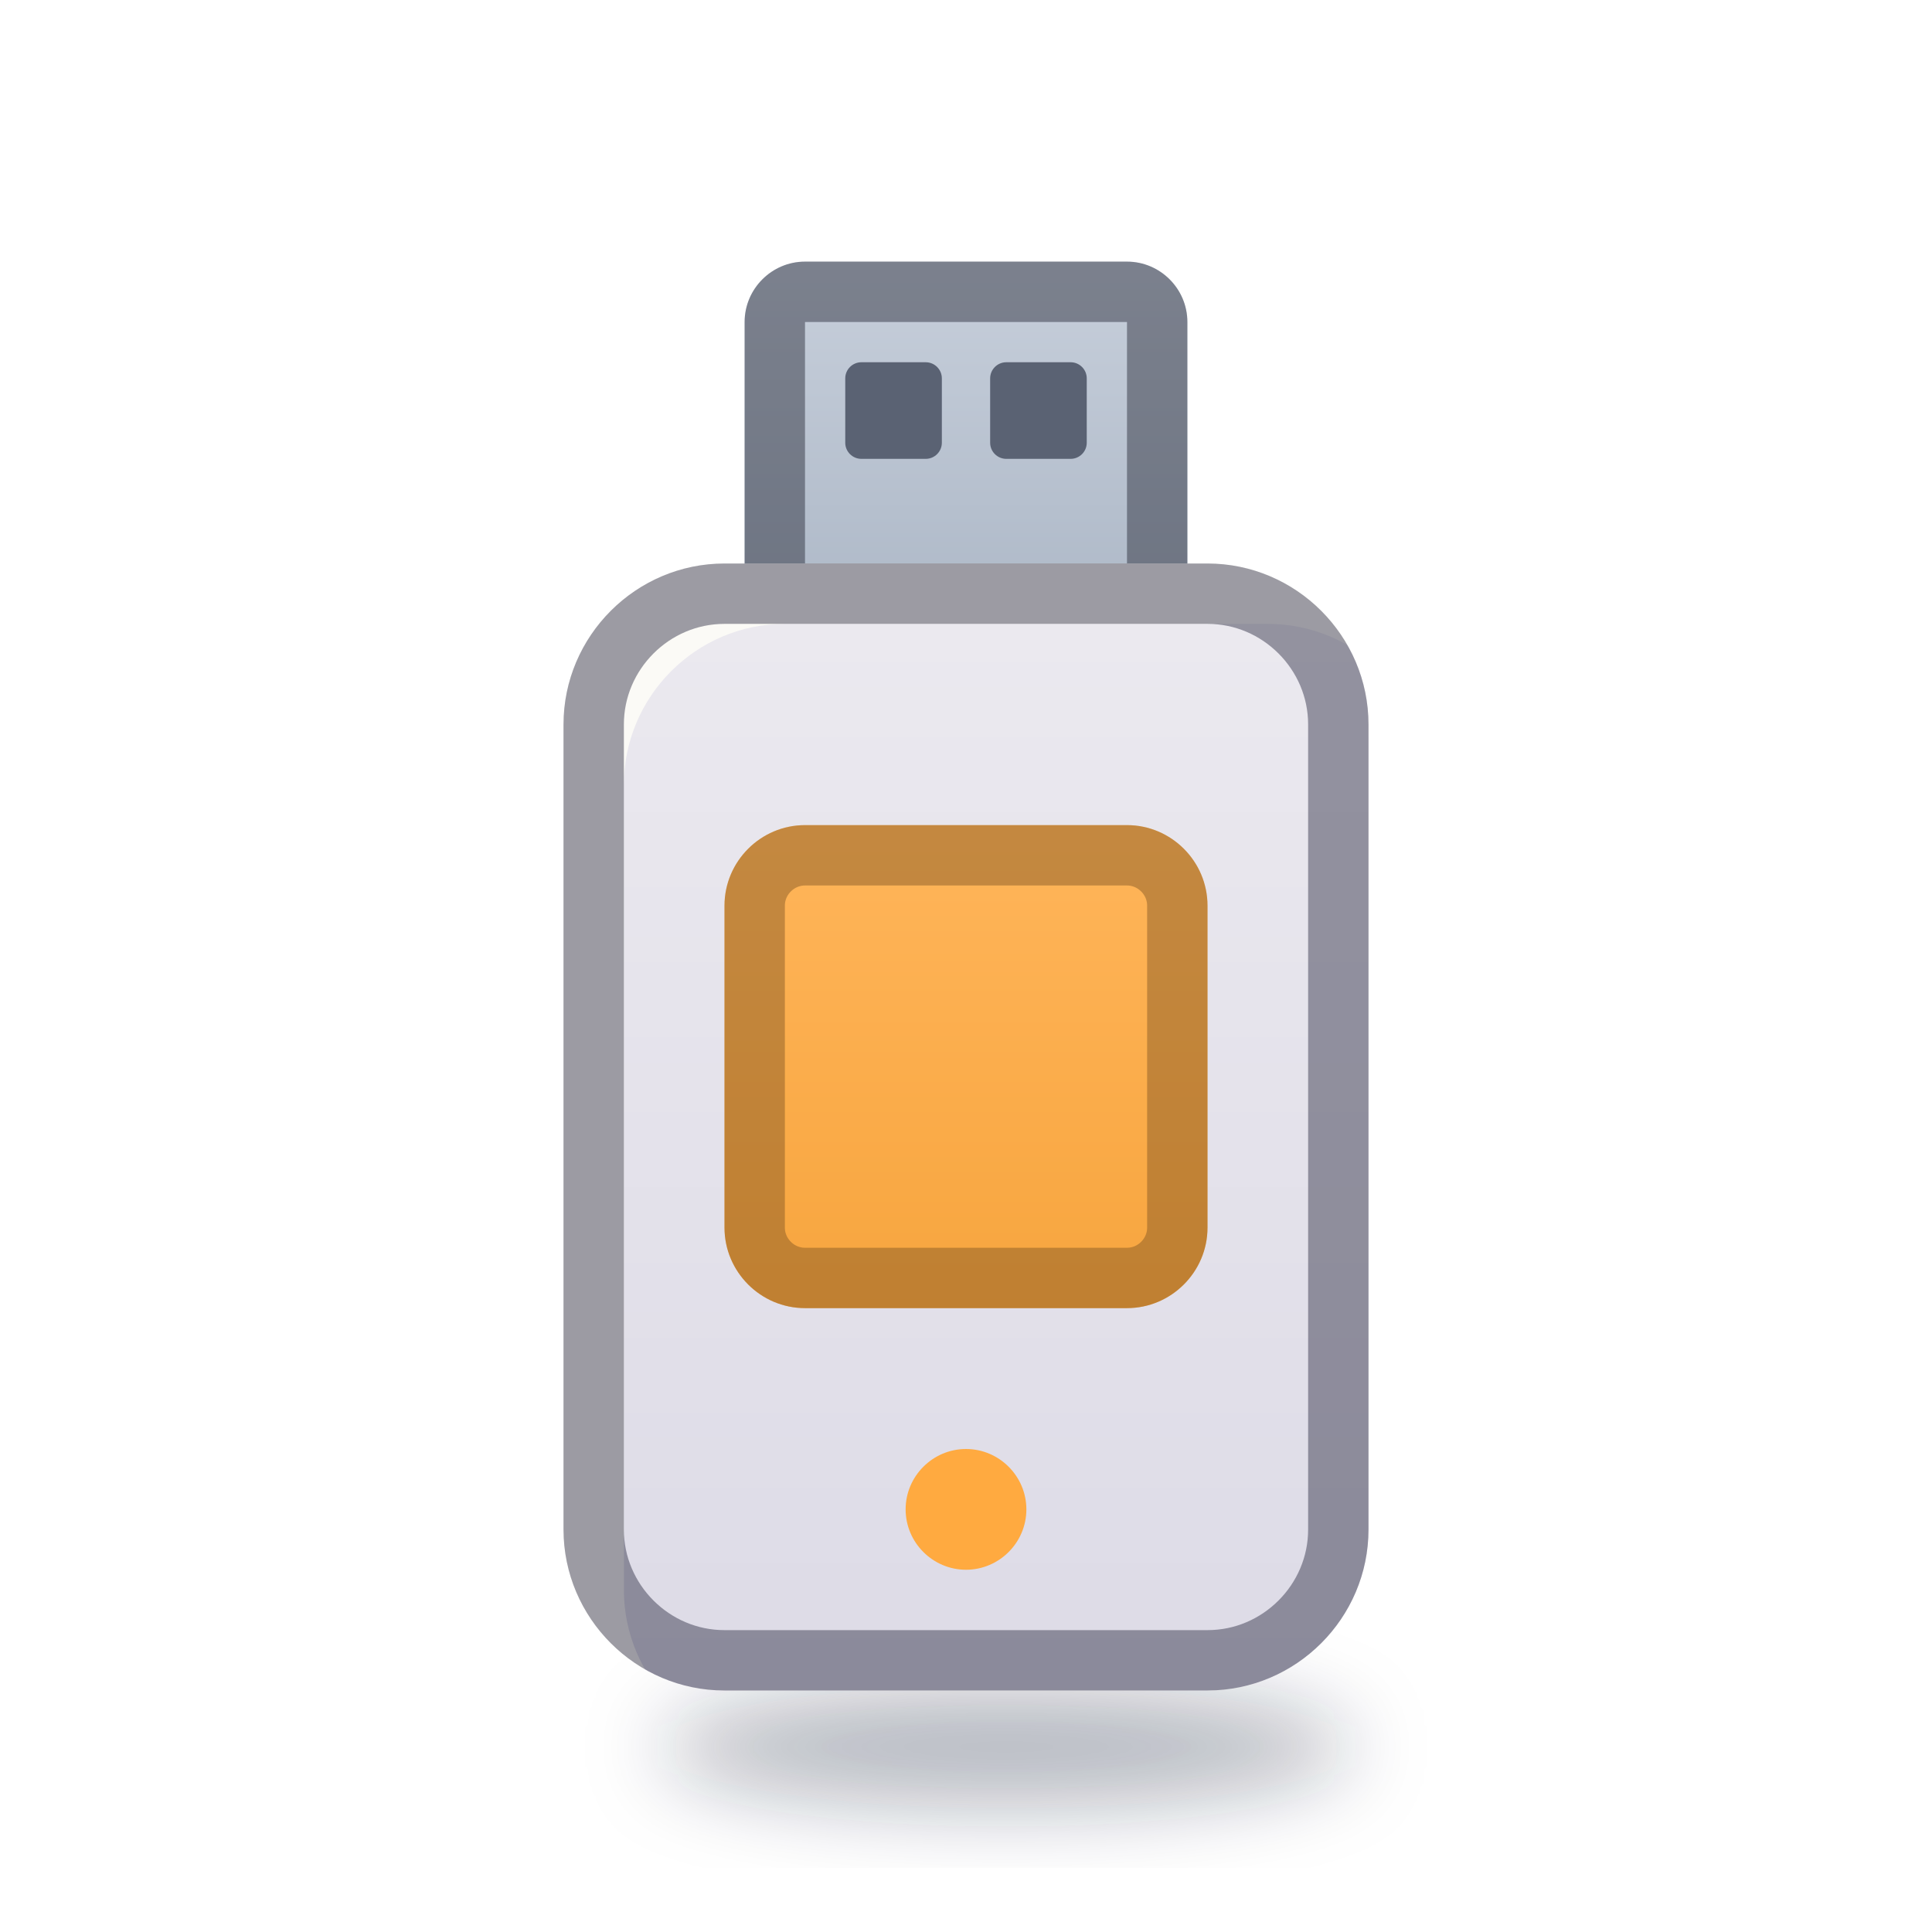
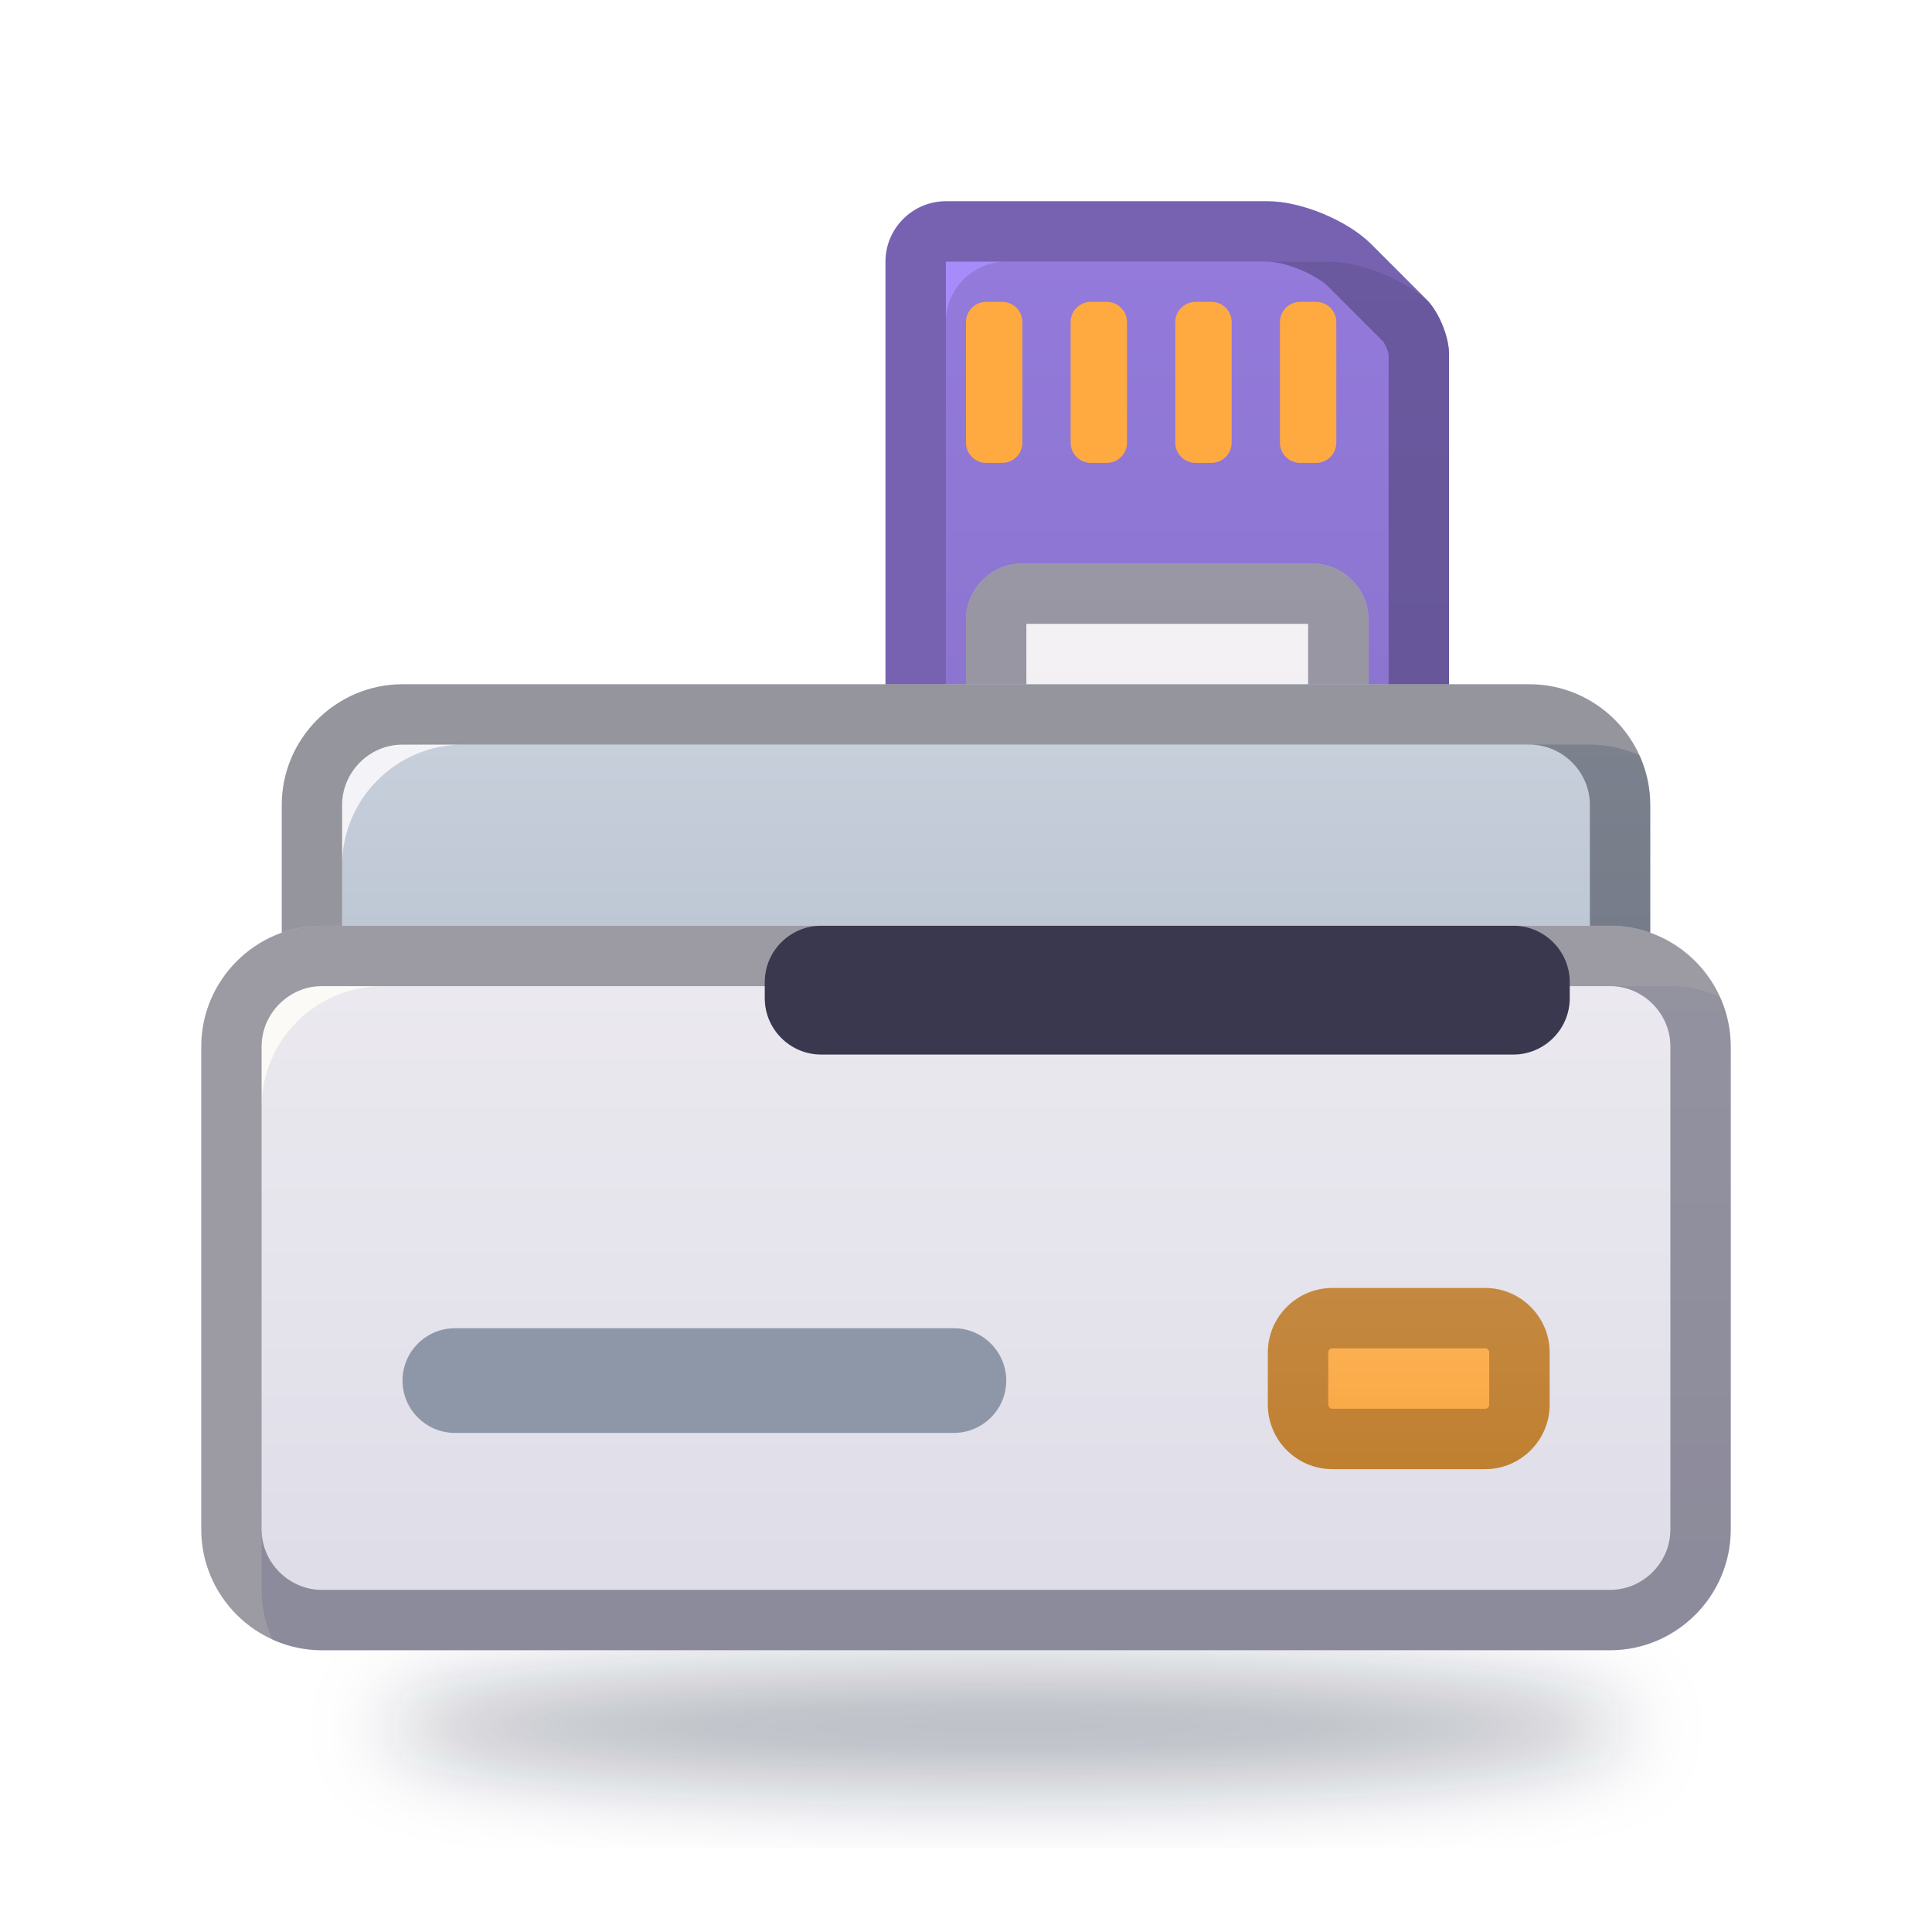
<svg xmlns="http://www.w3.org/2000/svg" viewBox="0 0 48 48" width="48" height="48">
  <defs>
    <filter id="e-removable-32-b1" x="-50%" y="-50%" width="200%" height="200%">
      <feGaussianBlur stdDeviation="1" />
    </filter>
+     <linearGradient id="e-removable-32-g937adb856fc6" x1="0" y1="0" x2="0" y2="1">
+       <stop offset="0" stop-color="#937adb" />
+       <stop offset="1" stop-color="#856fc6" />
+     </linearGradient>
+     <clipPath id="e-removable-32-c1">
+       <path d="M22 6.5 C22 5.675 22.675 5 23.5 5 L31.5 5 C32.325 5 33.477 5.477 34.061 6.061 L35.434 7.434 C35.745 7.745 36 8.36 36 8.8 L36 25.99 C36 25.995 35.995 26 35.99 26 L22.01 26 C22.005 26 22 25.995 22 25.99 Z" clip-rule="evenodd" />
+     </clipPath>
+     <linearGradient id="e-removable-32-gf5f2f5efedf3" x1="0" y1="0" x2="0" y2="1">
+       <stop offset="0" stop-color="#f5f2f5" />
+       <stop offset="1" stop-color="#efedf3" />
+     </linearGradient>
+     <clipPath id="e-removable-32-c2">
+       <path d="M24 15.4 C24 14.63 24.63 14 25.4 14 L32.6 14 C33.37 14 34 14.63 34 15.4 L34 21.6 C34 22.37 33.37 23 32.6 23 L25.4 23 C24.63 23 24 22.37 24 21.6 Z" clip-rule="evenodd" />
+     </clipPath>
    <linearGradient id="e-removable-32-gc7cfdbadb8c7" x1="0" y1="0" x2="0" y2="1">
      <stop offset="0" stop-color="#c7cfdb" />
      <stop offset="1" stop-color="#adb8c7" />
    </linearGradient>
-     <clipPath id="e-removable-32-c1">
-       <path d="M18.5 8 C18.5 7.175 19.175 6.5 20 6.5 L28 6.5 C28.825 6.5 29.5 7.175 29.5 8 L29.5 14 C29.5 14.825 28.825 15.5 28 15.5 L20 15.5 C19.175 15.5 18.5 14.825 18.5 14 Z" clip-rule="evenodd" />
+     <clipPath id="e-removable-32-c3">
+       <path d="M7 20 C7 18.35 8.35 17 10 17 L38 17 C39.65 17 41 18.35 41 20 L41 27 C41 28.65 39.65 30 38 30 L10 30 C8.35 30 7 28.65 7 27 Z" clip-rule="evenodd" />
    </clipPath>
    <linearGradient id="e-removable-32-gebe9efdcdae6" x1="0" y1="0" x2="0" y2="1">
      <stop offset="0" stop-color="#ebe9ef" />
      <stop offset="1" stop-color="#dcdae6" />
    </linearGradient>
-     <clipPath id="e-removable-32-c2">
-       <path d="M14 18 C14 15.8 15.8 14 18 14 L30 14 C32.2 14 34 15.8 34 18 L34 38 C34 40.2 32.2 42 30 42 L18 42 C15.8 42 14 40.2 14 38 Z" clip-rule="evenodd" />
+     <clipPath id="e-removable-32-c4">
+       <path d="M5 26 C5 24.35 6.35 23 8 23 L40 23 C41.65 23 43 24.35 43 26 L43 38 C43 39.65 41.65 41 40 41 L8 41 C6.35 41 5 39.65 5 38 Z" clip-rule="evenodd" />
    </clipPath>
    <linearGradient id="e-removable-32-gffb55af7a53e" x1="0" y1="0" x2="0" y2="1">
      <stop offset="0" stop-color="#ffb55a" />
      <stop offset="1" stop-color="#f7a53e" />
    </linearGradient>
-     <clipPath id="e-removable-32-c3">
-       <path d="M18 22.5 C18 21.4 18.9 20.5 20 20.5 L28 20.5 C29.1 20.5 30 21.4 30 22.5 L30 30.5 C30 31.6 29.1 32.5 28 32.5 L20 32.5 C18.9 32.5 18 31.6 18 30.5 Z" clip-rule="evenodd" />
+     <clipPath id="e-removable-32-c5">
+       <path d="M31.5 33.6 C31.5 32.72 32.22 32 33.1 32 L36.9 32 C37.78 32 38.5 32.72 38.5 33.6 L38.5 34.9 C38.5 35.78 37.78 36.5 36.9 36.5 L33.1 36.5 C32.22 36.5 31.5 35.78 31.5 34.9 Z" clip-rule="evenodd" />
    </clipPath>
  </defs>
-   <ellipse cx="25" cy="43.4" rx="8.6" ry="1.5" fill="#0a1230" opacity="0.3" filter="url(#e-removable-32-b1)" />
-   <path d="M18.5 8 C18.5 7.175 19.175 6.5 20 6.5 L28 6.5 C28.825 6.5 29.5 7.175 29.5 8 L29.5 14 C29.5 14.825 28.825 15.5 28 15.5 L20 15.5 C19.175 15.5 18.5 14.825 18.5 14 Z" fill="url(#e-removable-32-gc7cfdbadb8c7)" fill-rule="evenodd" />
+   <ellipse cx="25" cy="42.9" rx="15.48" ry="1.5" fill="#0a1230" opacity="0.3" filter="url(#e-removable-32-b1)" />
+   <path d="M22 6.5 C22 5.675 22.675 5 23.5 5 L31.5 5 C32.325 5 33.477 5.477 34.061 6.061 L35.434 7.434 C35.745 7.745 36 8.36 36 8.8 L36 25.99 C36 25.995 35.995 26 35.99 26 L22.01 26 C22.005 26 22 25.995 22 25.99 Z" fill="#a78bfa" fill-rule="evenodd" />
  <g clip-path="url(#e-removable-32-c1)">
-     <path d="M18.5 8 C18.5 7.175 19.175 6.5 20 6.5 L28 6.5 C28.825 6.5 29.5 7.175 29.5 8 L29.5 14 C29.5 14.825 28.825 15.5 28 15.5 L20 15.5 C19.175 15.5 18.5 14.825 18.5 14 Z" fill="none" stroke="#1f2230" stroke-width="3" stroke-opacity="0.45" />
+     <path d="M22 6.5 C22 5.675 22.675 5 23.5 5 L31.5 5 C32.325 5 33.477 5.477 34.061 6.061 L35.434 7.434 C35.745 7.745 36 8.36 36 8.8 L36 25.99 C36 25.995 35.995 26 35.99 26 L22.01 26 C22.005 26 22 25.995 22 25.99 Z" fill="url(#e-removable-32-g937adb856fc6)" fill-rule="evenodd" transform="translate(1.5 1.5)" />
  </g>
-   <path d="M21 9.4 C21 9.18 21.18 9 21.4 9 L23 9 C23.22 9 23.4 9.18 23.4 9.4 L23.4 11 C23.4 11.22 23.22 11.4 23 11.4 L21.4 11.4 C21.18 11.4 21 11.22 21 11 Z" fill="#5a6273" fill-rule="evenodd" />
-   <path d="M24.6 9.4 C24.6 9.18 24.78 9 25 9 L26.6 9 C26.82 9 27 9.18 27 9.4 L27 11 C27 11.22 26.82 11.4 26.6 11.4 L25 11.4 C24.78 11.4 24.6 11.22 24.6 11 Z" fill="#5a6273" fill-rule="evenodd" />
-   <path d="M14 18 C14 15.8 15.8 14 18 14 L30 14 C32.2 14 34 15.8 34 18 L34 38 C34 40.2 32.2 42 30 42 L18 42 C15.8 42 14 40.2 14 38 Z" fill="#fbfaf6" fill-rule="evenodd" />
+   <g clip-path="url(#e-removable-32-c1)">
+     <path d="M22 6.5 C22 5.675 22.675 5 23.5 5 L31.5 5 C32.325 5 33.477 5.477 34.061 6.061 L35.434 7.434 C35.745 7.745 36 8.36 36 8.8 L36 25.99 C36 25.995 35.995 26 35.99 26 L22.01 26 C22.005 26 22 25.995 22 25.99 Z" fill="none" stroke="#3a3157" stroke-width="3" stroke-opacity="0.45" />
+   </g>
+   <path d="M24 8 C24 7.725 24.225 7.5 24.5 7.5 L24.9 7.5 C25.175 7.5 25.4 7.725 25.4 8 L25.4 11 C25.4 11.275 25.175 11.5 24.9 11.5 L24.5 11.5 C24.225 11.5 24 11.275 24 11 Z" fill="#ffaa40" fill-rule="evenodd" />
+   <path d="M26.6 8 C26.6 7.725 26.825 7.5 27.1 7.5 L27.5 7.5 C27.775 7.5 28 7.725 28 8 L28 11 C28 11.275 27.775 11.5 27.5 11.5 L27.1 11.5 C26.825 11.5 26.6 11.275 26.6 11 Z" fill="#ffaa40" fill-rule="evenodd" />
+   <path d="M29.2 8 C29.2 7.725 29.425 7.5 29.7 7.5 L30.1 7.5 C30.375 7.5 30.6 7.725 30.6 8 L30.6 11 C30.6 11.275 30.375 11.5 30.1 11.5 L29.7 11.5 C29.425 11.5 29.2 11.275 29.2 11 Z" fill="#ffaa40" fill-rule="evenodd" />
+   <path d="M31.8 8 C31.8 7.725 32.025 7.5 32.3 7.5 L32.7 7.5 C32.975 7.5 33.2 7.725 33.2 8 L33.2 11 C33.2 11.275 32.975 11.5 32.7 11.5 L32.3 11.5 C32.025 11.5 31.8 11.275 31.8 11 Z" fill="#ffaa40" fill-rule="evenodd" />
+   <path d="M24 15.4 C24 14.63 24.63 14 25.4 14 L32.6 14 C33.37 14 34 14.63 34 15.4 L34 21.6 C34 22.37 33.37 23 32.6 23 L25.4 23 C24.63 23 24 22.37 24 21.6 Z" fill="url(#e-removable-32-gf5f2f5efedf3)" fill-rule="evenodd" />
  <g clip-path="url(#e-removable-32-c2)">
-     <path d="M14 18 C14 15.8 15.8 14 18 14 L30 14 C32.2 14 34 15.8 34 18 L34 38 C34 40.2 32.2 42 30 42 L18 42 C15.8 42 14 40.2 14 38 Z" fill="url(#e-removable-32-gebe9efdcdae6)" fill-rule="evenodd" transform="translate(1.5 1.5)" />
+     <path d="M24 15.4 C24 14.63 24.63 14 25.4 14 L32.6 14 C33.37 14 34 14.63 34 15.4 L34 21.6 C34 22.37 33.37 23 32.6 23 L25.4 23 C24.63 23 24 22.37 24 21.6 Z" fill="none" stroke="#2a2840" stroke-width="3" stroke-opacity="0.45" />
  </g>
-   <g clip-path="url(#e-removable-32-c2)">
-     <path d="M14 18 C14 15.8 15.8 14 18 14 L30 14 C32.2 14 34 15.8 34 18 L34 38 C34 40.2 32.2 42 30 42 L18 42 C15.8 42 14 40.2 14 38 Z" fill="none" stroke="#2a2840" stroke-width="3" stroke-opacity="0.45" />
+   <path d="M7 20 C7 18.35 8.35 17 10 17 L38 17 C39.65 17 41 18.35 41 20 L41 27 C41 28.65 39.65 30 38 30 L10 30 C8.35 30 7 28.65 7 27 Z" fill="#f4f4f8" fill-rule="evenodd" />
+   <g clip-path="url(#e-removable-32-c3)">
+     <path d="M7 20 C7 18.35 8.35 17 10 17 L38 17 C39.65 17 41 18.35 41 20 L41 27 C41 28.65 39.65 30 38 30 L10 30 C8.35 30 7 28.65 7 27 Z" fill="url(#e-removable-32-gc7cfdbadb8c7)" fill-rule="evenodd" transform="translate(1.5 1.5)" />
  </g>
-   <path d="M18 22.5 C18 21.4 18.9 20.5 20 20.5 L28 20.5 C29.1 20.5 30 21.4 30 22.5 L30 30.5 C30 31.6 29.1 32.5 28 32.5 L20 32.5 C18.9 32.5 18 31.6 18 30.5 Z" fill="url(#e-removable-32-gffb55af7a53e)" fill-rule="evenodd" />
  <g clip-path="url(#e-removable-32-c3)">
-     <path d="M18 22.5 C18 21.4 18.9 20.5 20 20.5 L28 20.5 C29.1 20.5 30 21.4 30 22.5 L30 30.5 C30 31.6 29.1 32.5 28 32.5 L20 32.5 C18.9 32.5 18 31.6 18 30.5 Z" fill="none" stroke="#7d5422" stroke-width="3" stroke-opacity="0.45" />
+     <path d="M7 20 C7 18.35 8.35 17 10 17 L38 17 C39.65 17 41 18.35 41 20 L41 27 C41 28.65 39.65 30 38 30 L10 30 C8.35 30 7 28.65 7 27 Z" fill="none" stroke="#1f2230" stroke-width="3" stroke-opacity="0.45" />
  </g>
-   <path d="M22.5 37.5 C22.5 36.675 23.175 36 24 36 L24 36 C24.825 36 25.5 36.675 25.5 37.5 L25.5 37.5 C25.5 38.325 24.825 39 24 39 L24 39 C23.175 39 22.5 38.325 22.5 37.5 Z" fill="#ffaa40" fill-rule="evenodd" />
+   <path d="M5 26 C5 24.35 6.35 23 8 23 L40 23 C41.65 23 43 24.35 43 26 L43 38 C43 39.65 41.65 41 40 41 L8 41 C6.35 41 5 39.65 5 38 Z" fill="#fbfaf6" fill-rule="evenodd" />
+   <g clip-path="url(#e-removable-32-c4)">
+     <path d="M5 26 C5 24.35 6.35 23 8 23 L40 23 C41.65 23 43 24.35 43 26 L43 38 C43 39.65 41.65 41 40 41 L8 41 C6.35 41 5 39.65 5 38 Z" fill="url(#e-removable-32-gebe9efdcdae6)" fill-rule="evenodd" transform="translate(1.5 1.5)" />
+   </g>
+   <g clip-path="url(#e-removable-32-c4)">
+     <path d="M5 26 C5 24.35 6.35 23 8 23 L40 23 C41.65 23 43 24.35 43 26 L43 38 C43 39.65 41.65 41 40 41 L8 41 C6.35 41 5 39.65 5 38 Z" fill="none" stroke="#2a2840" stroke-width="3" stroke-opacity="0.45" />
+   </g>
+   <path d="M19 24.4 C19 23.63 19.63 23 20.4 23 L37.6 23 C38.37 23 39 23.63 39 24.4 L39 24.8 C39 25.57 38.37 26.2 37.6 26.2 L20.4 26.2 C19.63 26.2 19 25.57 19 24.8 Z" fill="#3a384f" fill-rule="evenodd" />
+   <path d="M10 34.3 C10 33.585 10.585 33 11.3 33 L23.7 33 C24.415 33 25 33.585 25 34.3 L25 34.3 C25 35.015 24.415 35.6 23.7 35.6 L11.3 35.6 C10.585 35.6 10 35.015 10 34.3 Z" fill="#8d97a8" fill-rule="evenodd" />
+   <path d="M31.5 33.6 C31.5 32.72 32.22 32 33.1 32 L36.9 32 C37.78 32 38.5 32.72 38.5 33.6 L38.5 34.9 C38.5 35.78 37.78 36.5 36.9 36.5 L33.1 36.5 C32.22 36.5 31.5 35.78 31.5 34.9 Z" fill="url(#e-removable-32-gffb55af7a53e)" fill-rule="evenodd" />
+   <g clip-path="url(#e-removable-32-c5)">
+     <path d="M31.5 33.6 C31.5 32.72 32.22 32 33.1 32 L36.9 32 C37.78 32 38.5 32.72 38.5 33.6 L38.5 34.9 C38.5 35.78 37.78 36.5 36.9 36.5 L33.1 36.5 C32.22 36.5 31.5 35.78 31.5 34.9 Z" fill="none" stroke="#7d5422" stroke-width="3" stroke-opacity="0.45" />
+   </g>
</svg>
